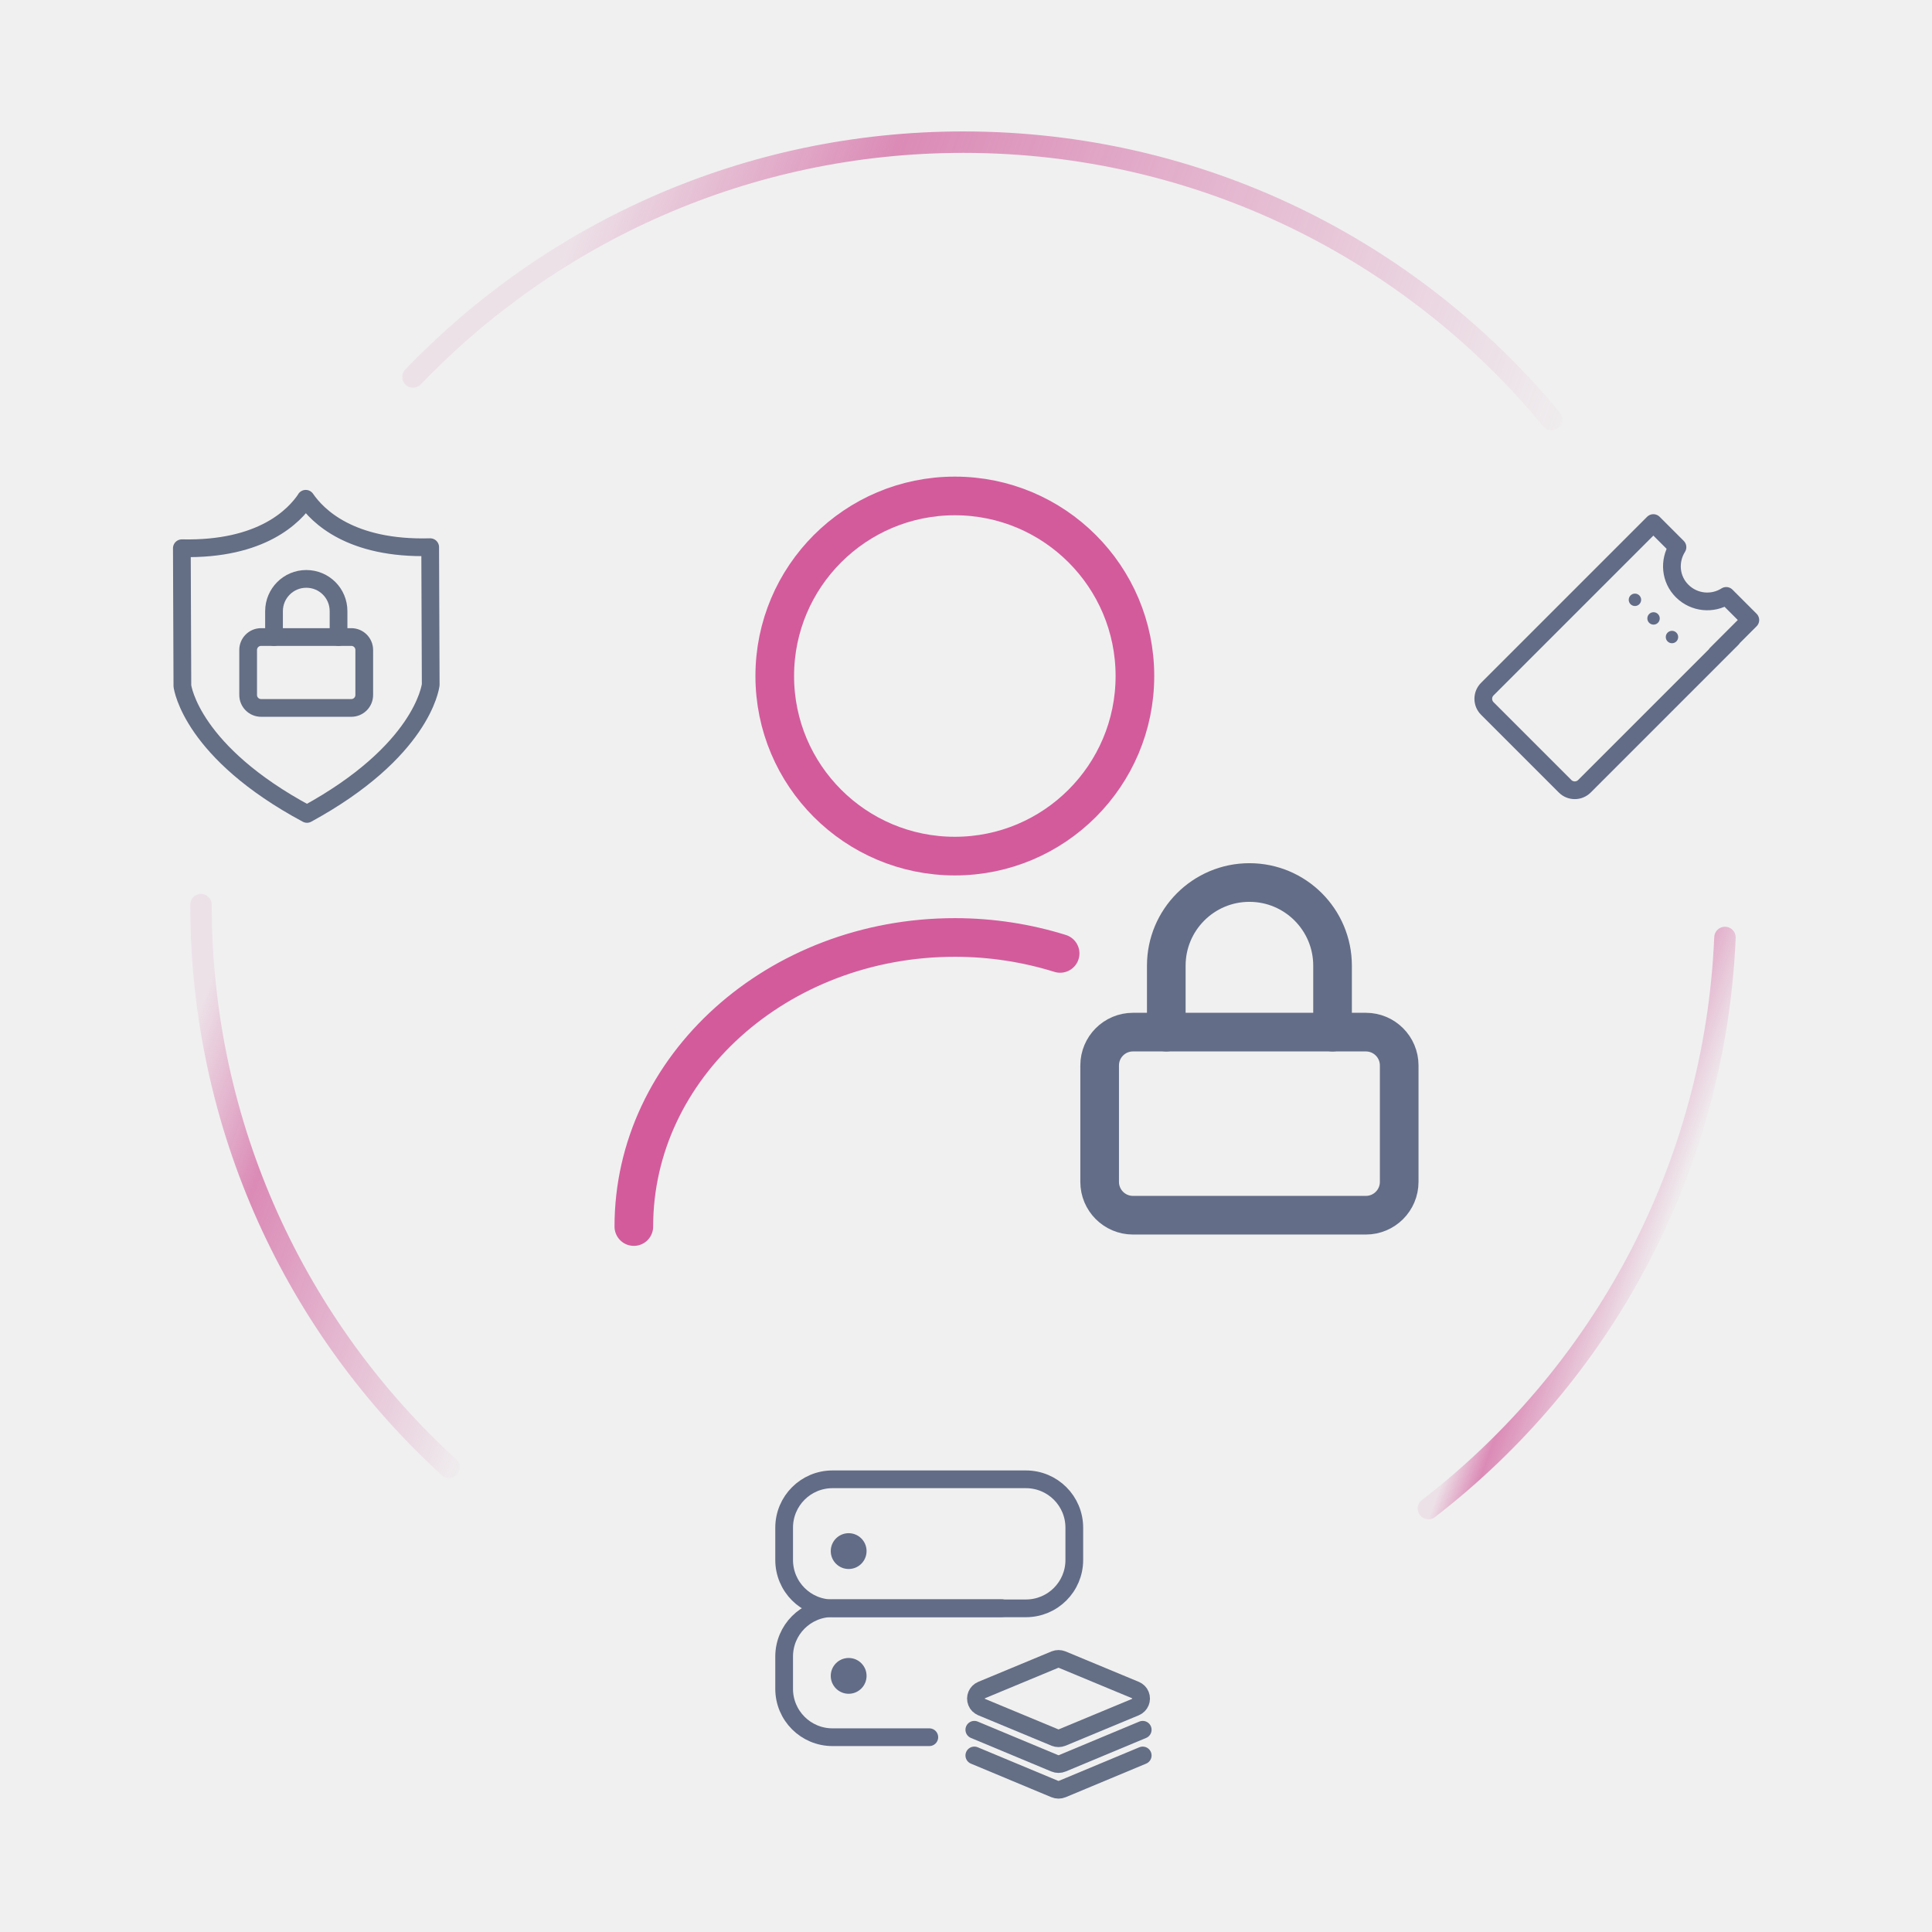
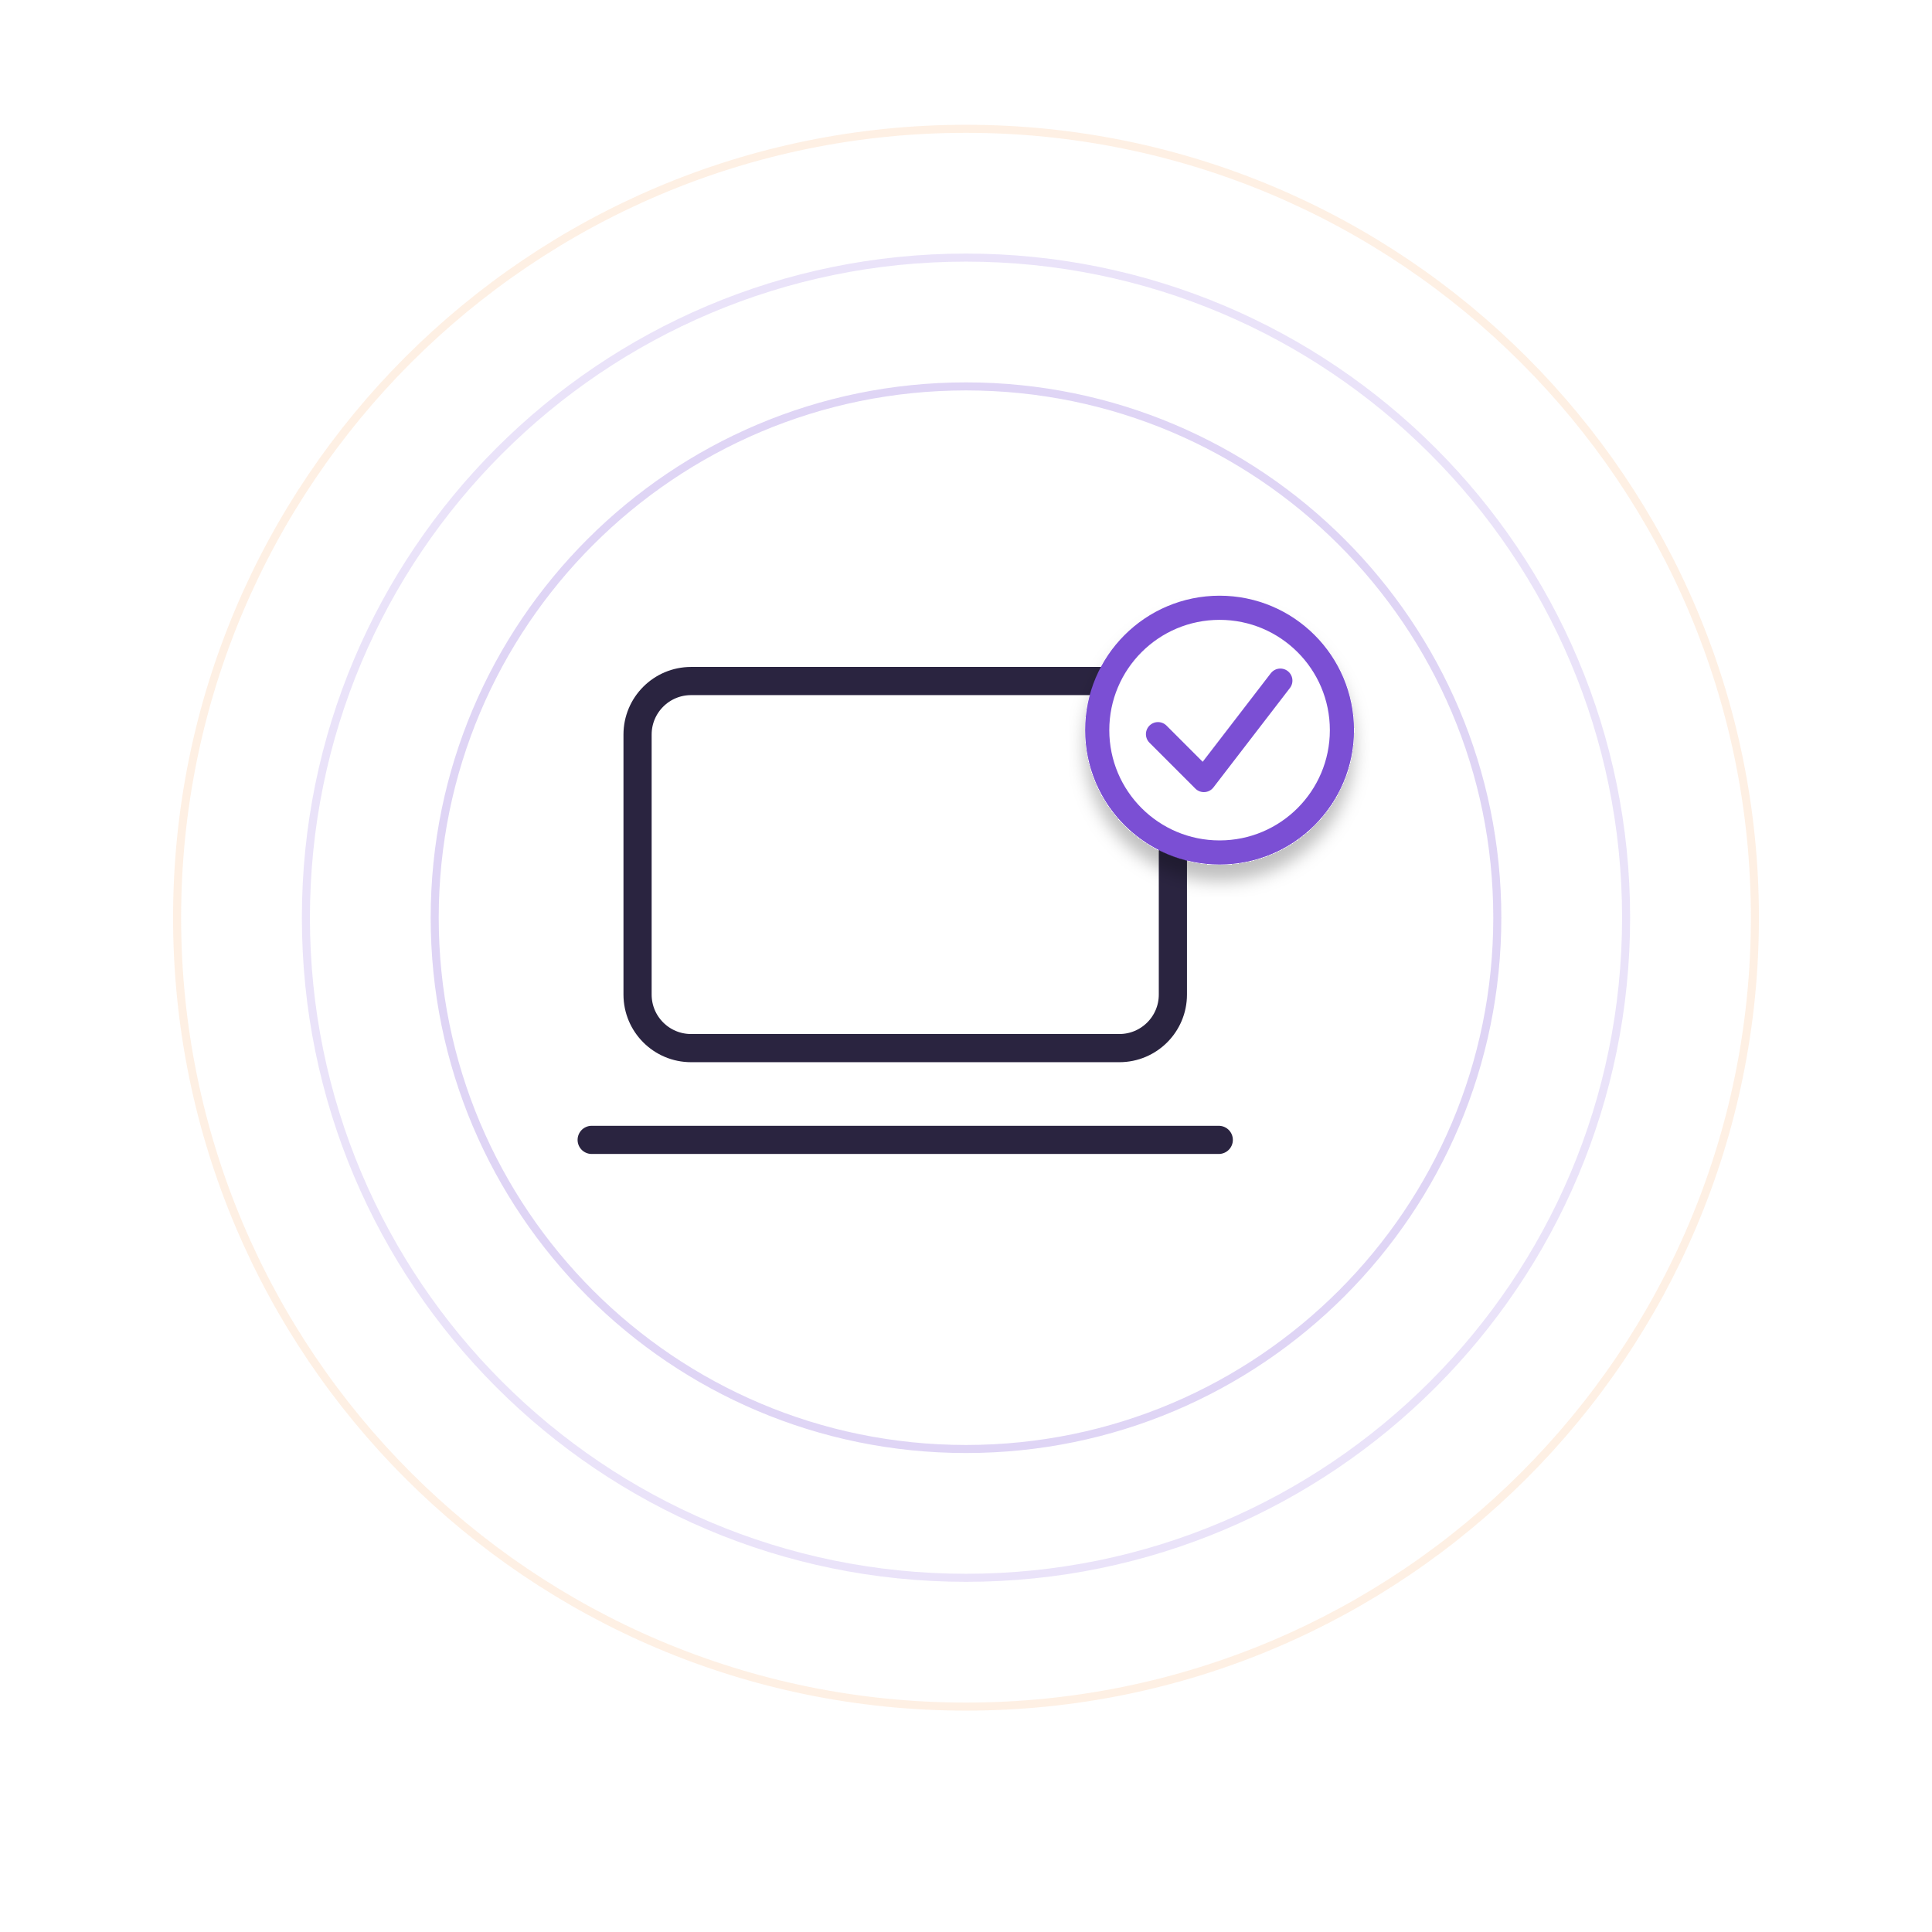
- <svg xmlns="http://www.w3.org/2000/svg" xmlns:xlink="http://www.w3.org/1999/xlink" id="Layer_1" viewBox="0 0 109 109">
+ <svg xmlns="http://www.w3.org/2000/svg" width="480" height="480" viewBox="0 0 480 480" fill="none">
+   <g clip-path="url(#clip0_585_1903)">
+     <rect width="480" height="480" fill="white" />
+     <path d="M480 0H0V480H480V0Z" fill="white" />
+     <path d="M278.1 169.2H171.7C164.355 169.2 158.4 175.155 158.4 182.5V247.1C158.4 254.445 164.355 260.4 171.7 260.4H278.1C285.445 260.4 291.4 254.445 291.4 247.1V182.5C291.4 175.155 285.445 169.2 278.1 169.2Z" stroke="#2A2440" stroke-width="7" stroke-linecap="round" stroke-linejoin="round" />
+     <path d="M147 283.2H302.8" stroke="#2A2440" stroke-width="7" stroke-linecap="round" stroke-linejoin="round" />
+     <g filter="url(#filter0_d_585_1903)">
+       <path d="M303 211.8C319.79 211.8 333.4 198.189 333.4 181.4C333.4 164.611 319.79 151 303 151C286.211 151 272.6 164.611 272.6 181.4C272.6 198.189 286.211 211.8 303 211.8Z" fill="white" />
+       <path d="M303 211.8C319.79 211.8 333.4 198.189 333.4 181.4C333.4 164.611 319.79 151 303 151C286.211 151 272.6 164.611 272.6 181.4C272.6 198.189 286.211 211.8 303 211.8Z" stroke="#7B4FD4" stroke-width="6" stroke-linecap="round" stroke-linejoin="round" />
+     </g>
+     <path d="M287.7 182.4L299.1 193.8L318.1 169.1" stroke="#7B4FD4" stroke-width="6" stroke-linecap="round" stroke-linejoin="round" />
+     <path d="M240 424C348.248 424 436 336.248 436 228C436 119.752 348.248 32 240 32C131.752 32 44 119.752 44 228C44 336.248 131.752 424 240 424Z" stroke="#FBB87A" stroke-opacity="0.2" stroke-width="2" stroke-linecap="round" />
+     <path d="M240 392C330.575 392 404 318.575 404 228C404 137.425 330.575 64 240 64C149.425 64 76 137.425 76 228C76 318.575 149.425 392 240 392Z" stroke="#7B4FD4" stroke-opacity="0.16" stroke-width="2" stroke-linecap="round" />
+     <path d="M240 360C312.902 360 372 300.902 372 228C372 155.098 312.902 96 240 96C167.098 96 108 155.098 108 228C108 300.902 167.098 360 240 360Z" stroke="#7B4FD4" stroke-opacity="0.24" stroke-width="2" stroke-linecap="round" />
+   </g>
  <defs>
-     <linearGradient id="Namnlös_övertoning_3" x1="6.49" y1="62.59" x2="30.18" y2="71.22" gradientUnits="userSpaceOnUse">
-       <stop offset=".1" stop-color="#d15b9b" stop-opacity=".1" />
-       <stop offset=".35" stop-color="#d15b9b" stop-opacity=".68" />
-       <stop offset="1" stop-color="#d15b9b" stop-opacity=".02" />
-     </linearGradient>
-     <linearGradient id="Namnlös_övertoning_3-2" x1="86.18" y1="67.99" x2="93.62" y2="70.7" xlink:href="#Namnlös_övertoning_3" />
-     <linearGradient id="Namnlös_övertoning_3-3" x1="27.12" y1="9" x2="85.75" y2="30.34" xlink:href="#Namnlös_övertoning_3" />
+     <filter id="filter0_d_585_1903" x="265.6" y="148" width="74.8" height="74.8" filterUnits="userSpaceOnUse" color-interpolation-filters="sRGB">
+       <feFlood flood-opacity="0" result="BackgroundImageFix" />
+       <feColorMatrix in="SourceAlpha" type="matrix" values="0 0 0 0 0 0 0 0 0 0 0 0 0 0 0 0 0 0 127 0" result="hardAlpha" />
+       <feOffset dy="4" />
+       <feGaussianBlur stdDeviation="2" />
+       <feComposite in2="hardAlpha" operator="out" />
+       <feColorMatrix type="matrix" values="0 0 0 0 0 0 0 0 0 0 0 0 0 0 0 0 0 0 0.25 0" />
+       <feBlend mode="normal" in2="BackgroundImageFix" result="effect1_dropShadow_585_1903" />
+       <feBlend mode="normal" in="BackgroundImageFix" in2="effect1_dropShadow_585_1903" result="BackgroundImageFix" />
+       <feBlend mode="normal" in="SourceGraphic" in2="BackgroundImageFix" result="shape" />
+     </filter>
+     <clipPath id="clip0_585_1903">
+       <rect width="480" height="480" fill="white" />
+     </clipPath>
  </defs>
-   <rect x="62.04" y="58.23" width="16.9" height="10.33" rx="1.88" ry="1.88" fill="none" stroke="#636d87" stroke-linecap="round" stroke-linejoin="round" stroke-width="2.18" />
-   <path d="M65.8,58.23v-3.75c0-2.59,2.1-4.69,4.69-4.69s4.69,2.1,4.69,4.69v3.75" fill="none" stroke="#636d87" stroke-linecap="round" stroke-linejoin="round" stroke-width="2.18" />
-   <circle cx="53.87" cy="38.14" r="10.16" fill="none" stroke="#d35b9c" stroke-linecap="round" stroke-miterlimit="10" stroke-width="2.18" />
-   <path d="M35.76,69.2c0-9.01,8.11-16.31,18.11-16.31,2.08,0,4.08.32,5.94.9" fill="none" stroke="#d35b9c" stroke-linecap="round" stroke-miterlimit="10" stroke-width="2.18" />
-   <rect x="14" y="35.94" width="6.55" height="4" rx=".73" ry=".73" fill="none" stroke="#646e85" stroke-linecap="round" stroke-linejoin="round" />
-   <path d="M15.46,35.94v-1.46c0-1,.81-1.82,1.82-1.82s1.82.81,1.82,1.82v1.46" fill="none" stroke="#646e85" stroke-linecap="round" stroke-linejoin="round" />
-   <path d="M17.25,28.15c-.64.95-2.47,2.88-6.99,2.78l.03,7.77c.02.14.56,3.75,7.03,7.22,6.45-3.52,6.96-7.13,6.98-7.29l-.03-7.76c-4.51.13-6.37-1.78-7.02-2.73Z" fill="none" stroke="#646e85" stroke-linecap="round" stroke-linejoin="round" />
-   <path d="M44.24,86.19c0-1.51,1.22-2.73,2.73-2.73h10.91c1.51,0,2.73,1.22,2.73,2.73v1.82c0,1.51-1.22,2.73-2.73,2.73h-10.91c-1.51,0-2.73-1.22-2.73-2.73v-1.82Z" fill="none" stroke="#626c87" stroke-linecap="round" stroke-linejoin="round" />
-   <path d="M52.43,98.01h-5.46c-1.51,0-2.73-1.22-2.73-2.73v-1.82c0-1.51,1.22-2.73,2.73-2.73h9.55" fill="none" stroke="#626c87" stroke-linecap="round" stroke-linejoin="round" />
-   <circle cx="47.88" cy="87.51" r="1.01" fill="#626c87" />
-   <circle cx="47.88" cy="94.55" r="1.01" fill="#626c87" />
-   <path d="M55.38,96.31l4.14,1.72c.13.05.27.05.4,0l4.14-1.72c.26-.11.39-.41.28-.68-.05-.13-.15-.22-.28-.28l-4.14-1.72c-.13-.05-.27-.05-.4,0l-4.14,1.72c-.26.11-.39.41-.28.68.05.13.15.22.28.28Z" fill="none" stroke="#646e85" stroke-linecap="round" stroke-linejoin="round" />
-   <path d="M54.97,97.59l4.53,1.89c.14.06.3.06.44,0l4.53-1.89" fill="none" stroke="#646e85" stroke-linecap="round" stroke-linejoin="round" />
-   <path d="M54.97,99.04l4.53,1.89c.14.06.3.06.44,0l4.53-1.89" fill="none" stroke="#646e85" stroke-linecap="round" stroke-linejoin="round" />
-   <path d="M96.83,36.9l1.92-1.92-1.36-1.36c-.77.49-1.8.4-2.48-.27s-.76-1.7-.27-2.48l-1.36-1.36-9.37,9.37c-.3.3-.3.79,0,1.09l4.39,4.39c.3.3.79.3,1.09,0l8.34-8.34" fill="none" stroke="#626c87" stroke-linecap="round" stroke-linejoin="round" />
-   <circle cx="92.24" cy="33.84" r=".35" fill="#626c87" />
-   <circle cx="93.29" cy="34.89" r=".35" fill="#626c87" />
-   <circle cx="94.33" cy="35.94" r=".35" fill="#626c87" />
-   <path d="M25.33,82.78c-8.6-7.86-13.99-19.17-13.99-31.74" fill="none" stroke="url(#Namnlös_övertoning_3)" stroke-linecap="round" stroke-linejoin="round" stroke-width="1.21" />
-   <path d="M97.32,52.89c-.56,13.11-6.99,24.71-16.73,32.22" fill="none" stroke="url(#Namnlös_övertoning_3-2)" stroke-linecap="round" stroke-linejoin="round" stroke-width="1.21" />
-   <path d="M23.3,21.27c7.83-8.16,18.84-13.25,31.05-13.25,13.36,0,25.3,6.09,33.19,15.65" fill="none" stroke="url(#Namnlös_övertoning_3-3)" stroke-linecap="round" stroke-linejoin="round" stroke-width="1.21" />
</svg>
